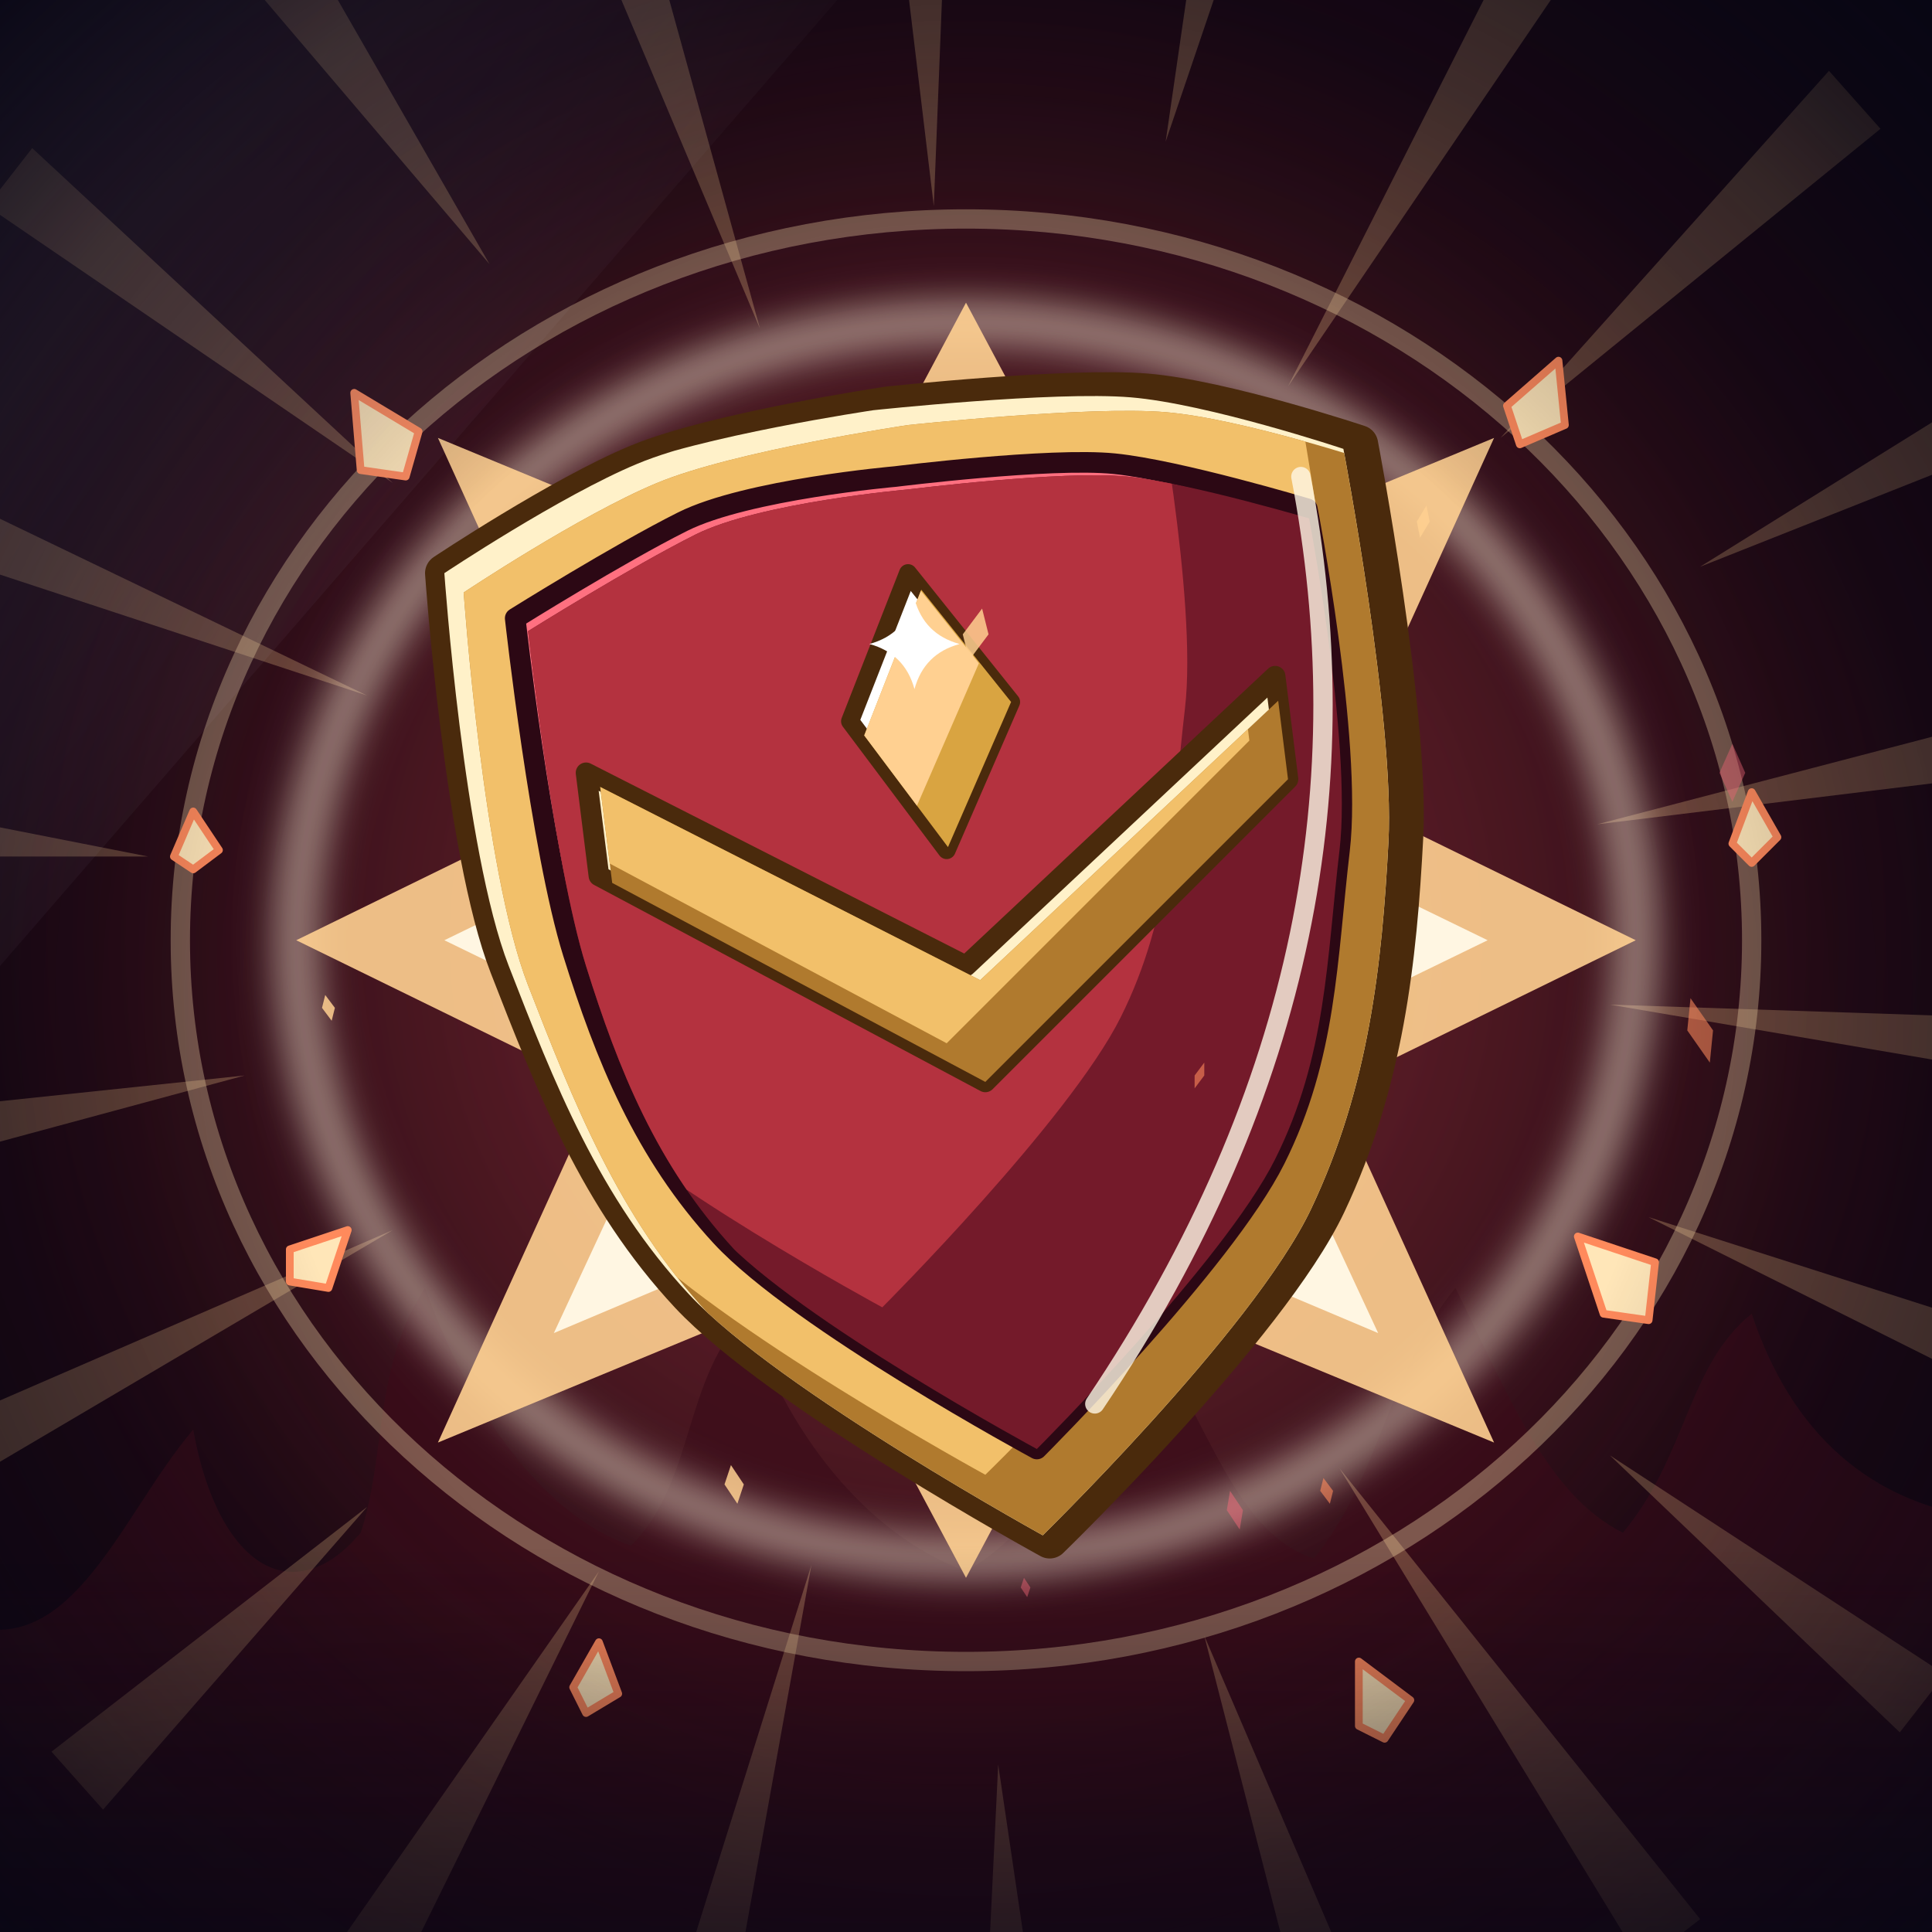
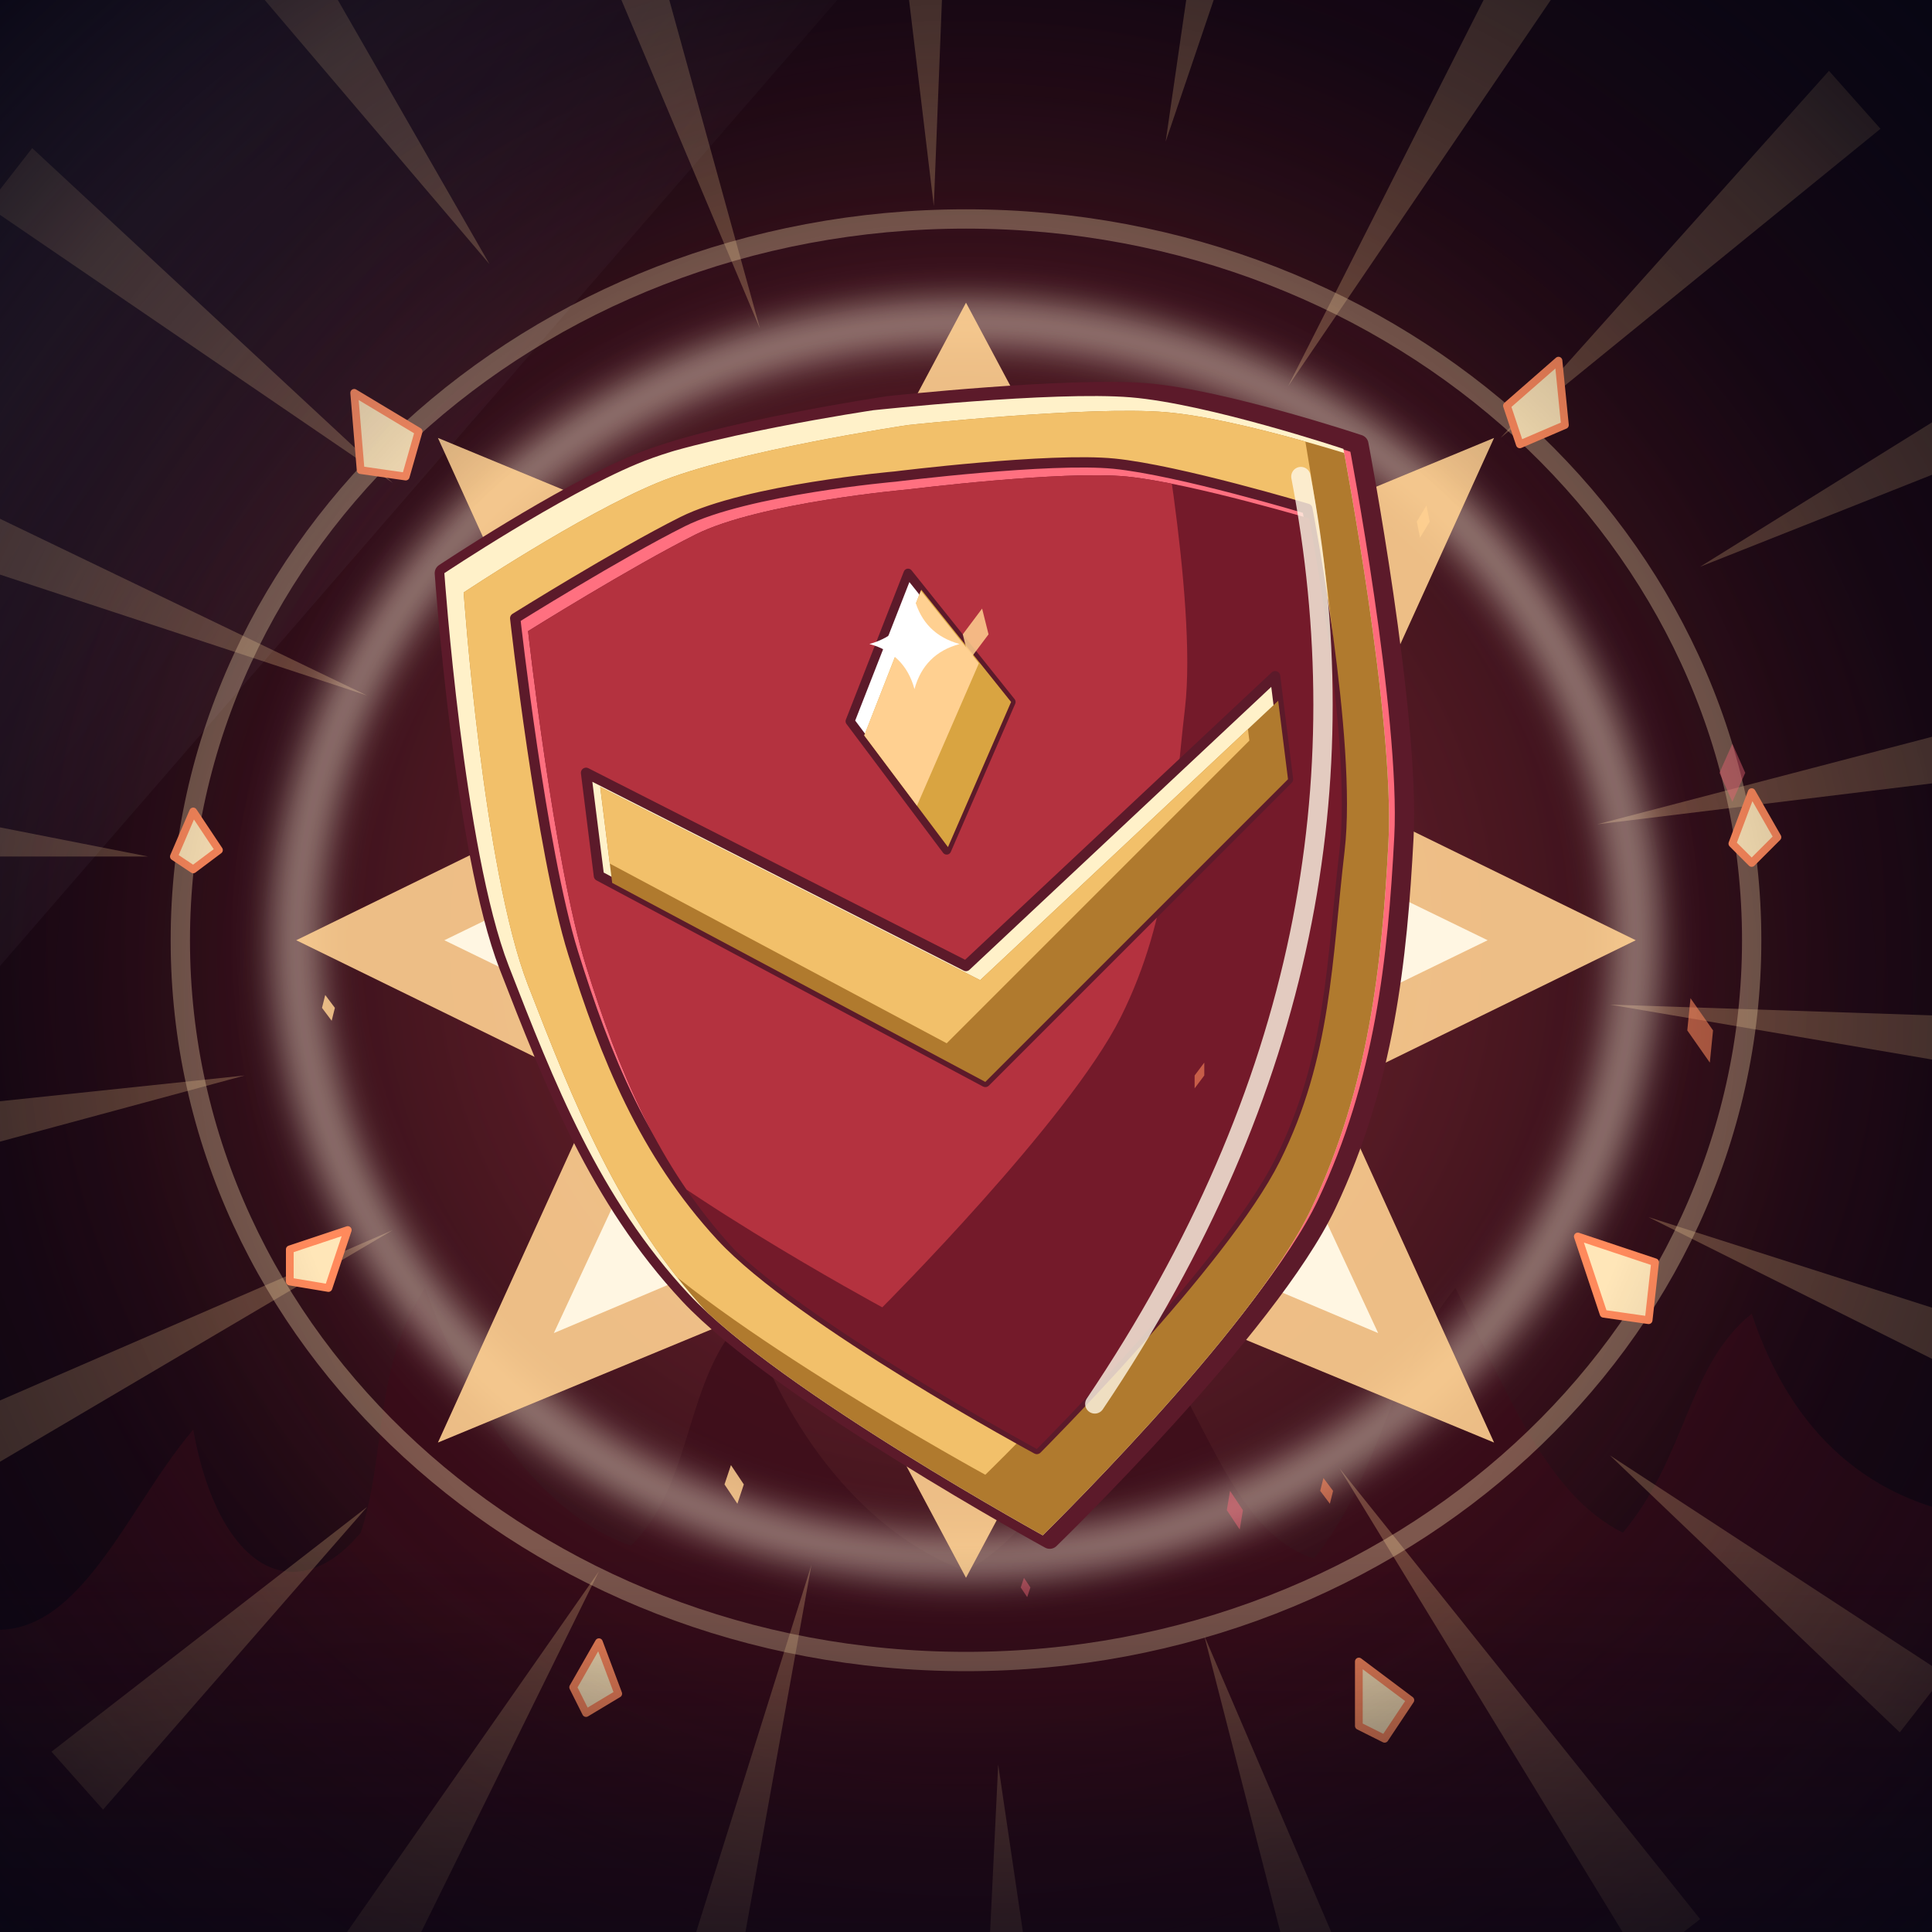
<svg xmlns="http://www.w3.org/2000/svg" viewBox="0 0 300 300">
  <defs>
    <radialGradient id="lia_shieldbash-bg" cy="0.487" r="0.767">
      <stop offset="0" stop-color="#5a1526" />
      <stop offset="0.5" stop-color="#250914" />
      <stop offset="1" stop-color="#090410" />
    </radialGradient>
    <radialGradient id="lia_shieldbash-halo">
      <stop offset="0" stop-color="#ffb36b" stop-opacity="0.42" />
      <stop offset="0.35" stop-color="#ff6b5e" stop-opacity="0.16" />
      <stop offset="1" stop-color="#ff6b5e" stop-opacity="0" />
    </radialGradient>
    <filter id="lia_shieldbash-f" x="-50%" y="-50%" width="200%" height="200%">
      <feGaussianBlur stdDeviation="3" />
    </filter>
    <path id="lia_shieldbash-0" d="M138 63S166 60 178 61S211 69 211 69C211 69 219 111 218 130S215 168 206 187S163 239 163 239C163 239 121 216 107 201S86 168 79 150S69 89 69 89C69 89 87 77 99 72S138 63 138 63Z" />
    <clipPath id="lia_shieldbash-0b">
      <use href="#lia_shieldbash-0" transform="translate(-2.4 0.7)" />
    </clipPath>
    <clipPath id="lia_shieldbash-0c">
      <use href="#lia_shieldbash-0" transform="translate(3 3)" />
    </clipPath>
    <clipPath id="lia_shieldbash-0a">
      <use href="#lia_shieldbash-0" />
    </clipPath>
    <path id="lia_shieldbash-1" d="M139 74S163 71 173 72S203 79 203 79C203 79 210 115 208 132S206 164 198 180S161 225 161 225C161 225 124 205 112 192S94 164 89 148S80 96 80 96C80 96 96 86 106 81S139 74 139 74Z" />
    <clipPath id="lia_shieldbash-1c">
      <use href="#lia_shieldbash-1" transform="translate(2 2)" />
    </clipPath>
    <clipPath id="lia_shieldbash-1a">
      <use href="#lia_shieldbash-1" />
    </clipPath>
    <path id="lia_shieldbash-2" d="M91 120L150 150L198 105L200 121L153 168L93 136Z" />
    <clipPath id="lia_shieldbash-2c">
      <use href="#lia_shieldbash-2" transform="translate(2.2 2.2)" />
    </clipPath>
    <clipPath id="lia_shieldbash-2a">
      <use href="#lia_shieldbash-2" />
    </clipPath>
    <path id="lia_shieldbash-3" d="M141 89L157 109L147 132L132 112Z" />
    <clipPath id="lia_shieldbash-3c">
      <use href="#lia_shieldbash-3" transform="translate(2.2 2.2)" />
    </clipPath>
    <clipPath id="lia_shieldbash-3a">
      <use href="#lia_shieldbash-3" />
    </clipPath>
    <linearGradient id="lia_shieldbash-wash" x2="0.7" y2="0.6">
      <stop offset="0" stop-color="#e8ddff" stop-opacity="0.16" />
      <stop offset="1" stop-color="#e8ddff" stop-opacity="0" />
    </linearGradient>
    <radialGradient id="lia_shieldbash-vig" cy="0.52" r="0.717">
      <stop offset="0.5" stop-color="#070614" stop-opacity="0" />
      <stop offset="0.82" stop-color="#070614" stop-opacity="0.45" />
      <stop offset="1" stop-color="#070614" stop-opacity="0.9" />
    </radialGradient>
    <linearGradient id="lia_shieldbash-fade" x2="0" y2="1">
      <stop offset="0" stop-color="#070614" stop-opacity="0" />
      <stop offset="1" stop-color="#070614" stop-opacity="0.6" />
    </linearGradient>
  </defs>
  <rect width="300" height="300" fill="url(#lia_shieldbash-bg)" />
  <circle cx="150" cy="146" r="150" fill="url(#lia_shieldbash-halo)" />
  <path d="M-10 300V250C10 262 18 236 30 222C34 244 46 250 56 238C60 226 58 212 66 200C74 222 86 236 98 240C108 230 106 214 116 204C122 222 134 238 150 244C164 236 168 220 178 206C188 222 192 238 204 242C214 230 216 212 226 200C234 216 240 232 252 238C262 226 262 212 272 204C278 222 290 234 310 236V300Z" fill="#3a0c18" opacity=".7" />
  <g stroke-linejoin="round" stroke-linecap="round">
    <path d="M340 159L250 156L338 171ZM328 212L256 189L324 223ZM302 260L250 226L295 269ZM264 298L208 228L255 305ZM217 324L187 254L206 328ZM164 335L155 274L152 336ZM110 332L126 243L99 329ZM59 313L93 244L49 307ZM16 281L57 234L8 272ZM-17 237L61 191L-22 227ZM-36 187L38 167L-38 175ZM-40 133L23 133L-38 121ZM-28 80L57 108L-24 69ZM-2 32L61 75L5 23ZM36 -6L76 41L45 -13ZM83 -32L118 51L94 -36ZM136 -43L145 32L148 -44ZM190 -40L181 22L201 -37ZM241 -21L200 60L251 -15ZM284 11L233 68L292 20ZM317 55L264 88L322 65ZM336 105L248 128L338 117Z" fill="#ffd091" opacity=".28" />
    <ellipse cx="150" cy="146" rx="122" ry="112" fill="none" stroke="#ffe2b0" stroke-width="3" opacity=".35" />
    <ellipse cx="150" cy="146" rx="104" ry="96" fill="none" stroke="#fff3dc" stroke-width="6" opacity=".55" filter="url(#lia_shieldbash-f)" />
    <path d="M254 146L207 169L232 224L174 200L150 245L126 200L68 224L93 169L46 146L93 123L68 68L126 92L150 47L174 92L232 68L207 123Z" fill="#ffd091" opacity=".9" />
    <path d="M231 146L194 164L214 207L169 188L150 223L131 188L86 207L106 164L69 146L106 128L86 85L131 104L150 69L169 104L214 85L194 128Z" fill="#fff6e2" />
-     <use href="#lia_shieldbash-0" fill="#ff6b7c" stroke="#4a2a0c" stroke-width="6" />
+     <use href="#lia_shieldbash-0" fill="#ff6b7c" stroke="#5c1a2a" stroke-width="3" />
    <g clip-path="url(#lia_shieldbash-0b)">
      <use href="#lia_shieldbash-0" fill="#fff1c9" />
      <g clip-path="url(#lia_shieldbash-0c)">
        <use href="#lia_shieldbash-0" fill="#b07a2e" />
        <g clip-path="url(#lia_shieldbash-0a)">
          <use href="#lia_shieldbash-0" fill="#f2c06a" transform="translate(-10 -10)" />
        </g>
      </g>
    </g>
-     <use href="#lia_shieldbash-1" fill="#ff7080" stroke="#2c0814" stroke-width="3.2" />
+     <use href="#lia_shieldbash-1" fill="#ff7080" stroke="#5c1a2a" stroke-width="1.6" />
    <g clip-path="url(#lia_shieldbash-1c)">
      <use href="#lia_shieldbash-1" fill="#741a2a" />
      <g clip-path="url(#lia_shieldbash-1a)">
        <use href="#lia_shieldbash-1" fill="#b4323f" transform="translate(-24 -22)" />
      </g>
    </g>
-     <use href="#lia_shieldbash-2" fill="#fff1c9" stroke="#4a2a0c" stroke-width="3.2" />
+     <use href="#lia_shieldbash-2" fill="#fff1c9" stroke="#5c1a2a" stroke-width="1.6" />
    <g clip-path="url(#lia_shieldbash-2c)">
      <use href="#lia_shieldbash-2" fill="#b07a2e" />
      <g clip-path="url(#lia_shieldbash-2a)">
        <use href="#lia_shieldbash-2" fill="#f2c06a" transform="translate(-6 -6)" />
      </g>
    </g>
-     <use href="#lia_shieldbash-3" fill="#ffffff" stroke="#4a2a0c" stroke-width="2.8" />
+     <use href="#lia_shieldbash-3" fill="#ffffff" stroke="#5c1a2a" stroke-width="1.4" />
    <g clip-path="url(#lia_shieldbash-3c)">
      <use href="#lia_shieldbash-3" fill="#d9a441" />
      <g clip-path="url(#lia_shieldbash-3a)">
        <use href="#lia_shieldbash-3" fill="#ffd091" transform="translate(-5 -6)" />
      </g>
    </g>
    <path d="M142 93q1.5 5.5 7 7q-5.5 1.5 -7 7q-1.5 -5.5 -7 -7q5.5 -1.5 7 -7z" fill="#ffffff" />
    <path d="M55 61L65 67L63 74L56 73ZM242 56L243 66L236 69L234 63ZM54 191L51 200L45 199L45 194ZM245 192L257 196L256 205L249 204ZM93 255L96 263L91 266L89 262ZM211 258L219 264L215 270L211 268ZM30 126L34 132L30 135L27 133ZM272 123L276 130L272 134L269 131Z" fill="#ffe6b8" stroke="#ff8a5c" stroke-width="1.2" />
    <path d="M202 74C211 121 203 169 170 218" fill="none" stroke="#fff8e6" stroke-width="3" opacity="0.8" />
  </g>
  <path d="M221.5 78.5l0.5 2.5 -1.5 2.5 -0.5 -2.5zM152.5 94.5l1 4 -3 4 -1 -4zM50.5 154.5l1.5 2 -0.5 2 -1.5 -2zM113.5 227.5l2 3 -1 3 -2 -3z" fill="#ffd091" opacity="0.85" />
  <path d="M187 165l0 2 -1.5 2 0 -2zM205.5 229.5l1.5 2 -0.5 2 -1.5 -2zM262.5 155l3.5 5 -0.5 5 -3.5 -5z" fill="#ff8a5c" opacity="0.6" />
  <path d="M159 245l1 1.5 -0.5 1.5 -1 -1.5zM191 231.5l2 3 -0.5 3 -2 -3zM269 115.5l2 4.5 -2 4.5 -2 -4.5z" fill="#ff6b7c" opacity="0.45" />
  <path d="M0 0H130L0 150Z" fill="url(#lia_shieldbash-wash)" />
  <rect width="300" height="300" fill="url(#lia_shieldbash-vig)" />
  <rect y="240" width="300" height="60" fill="url(#lia_shieldbash-fade)" />
</svg>
